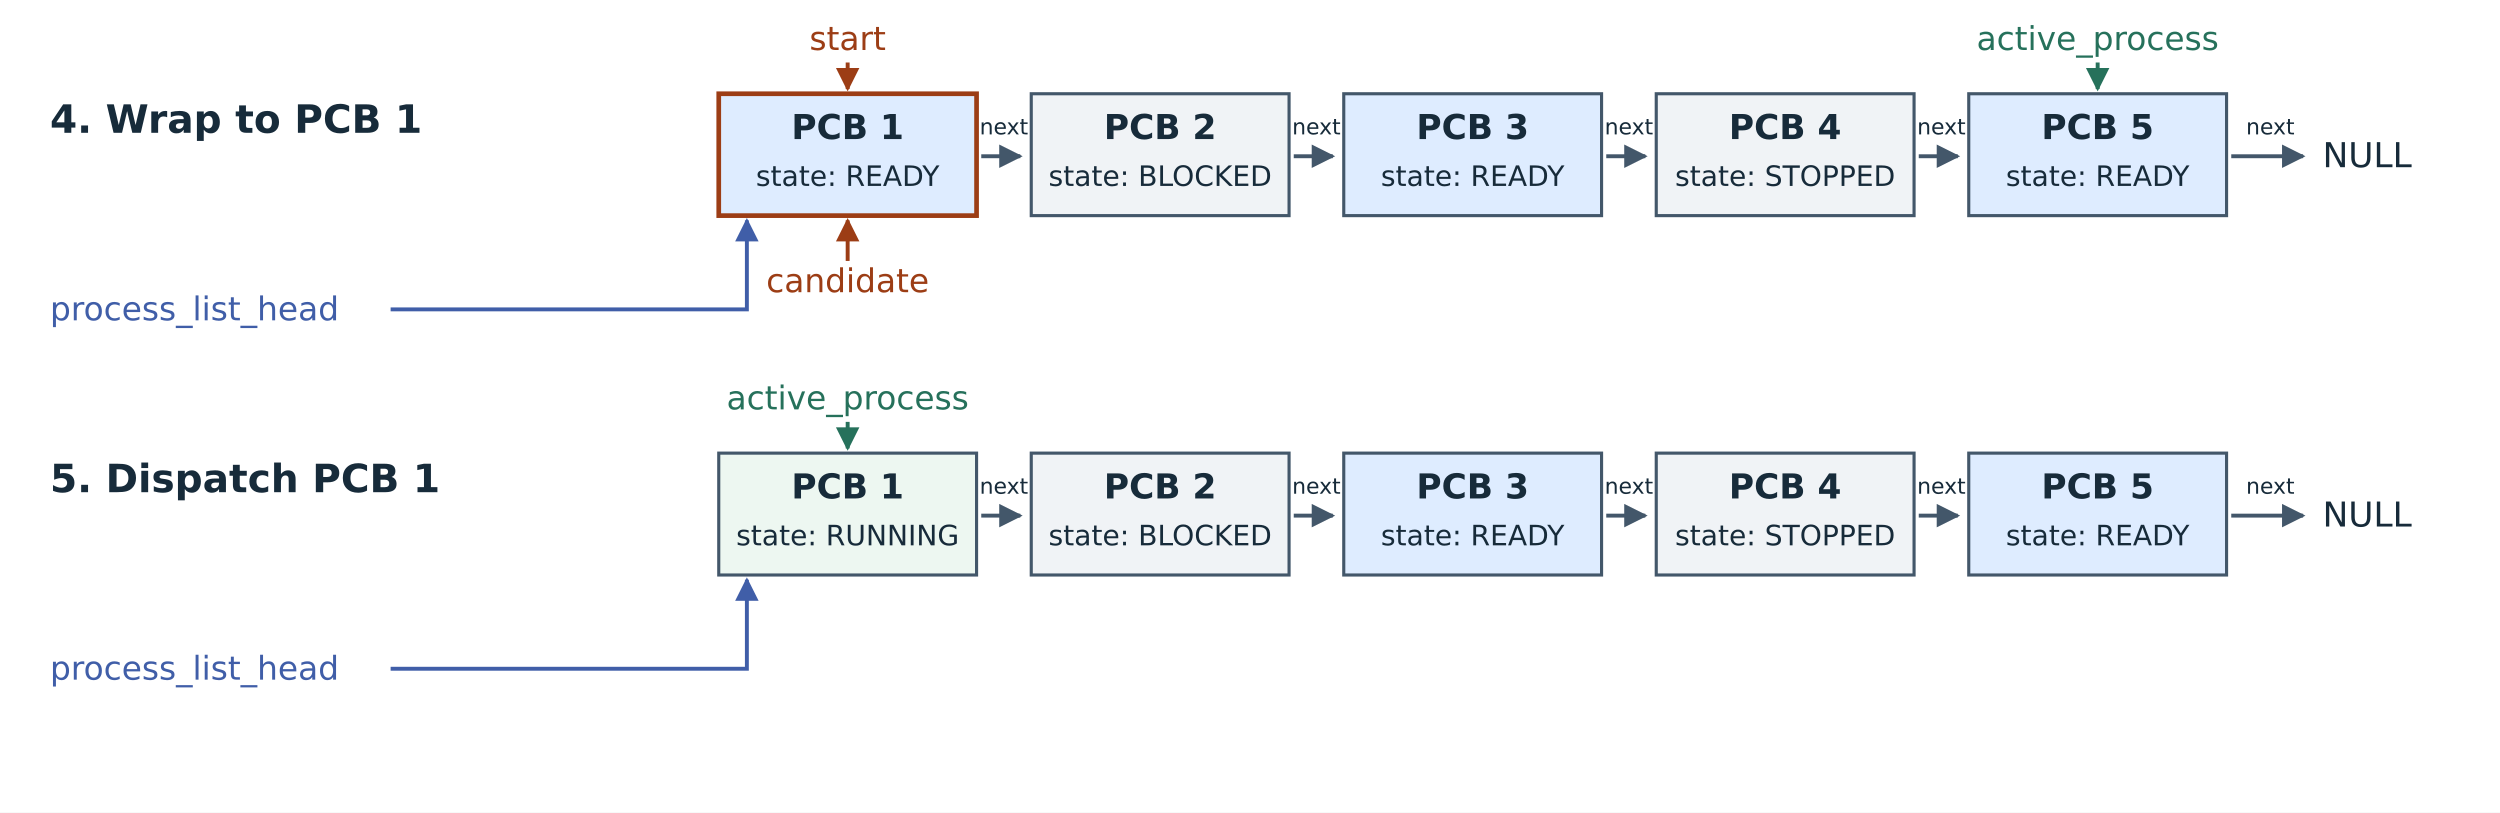
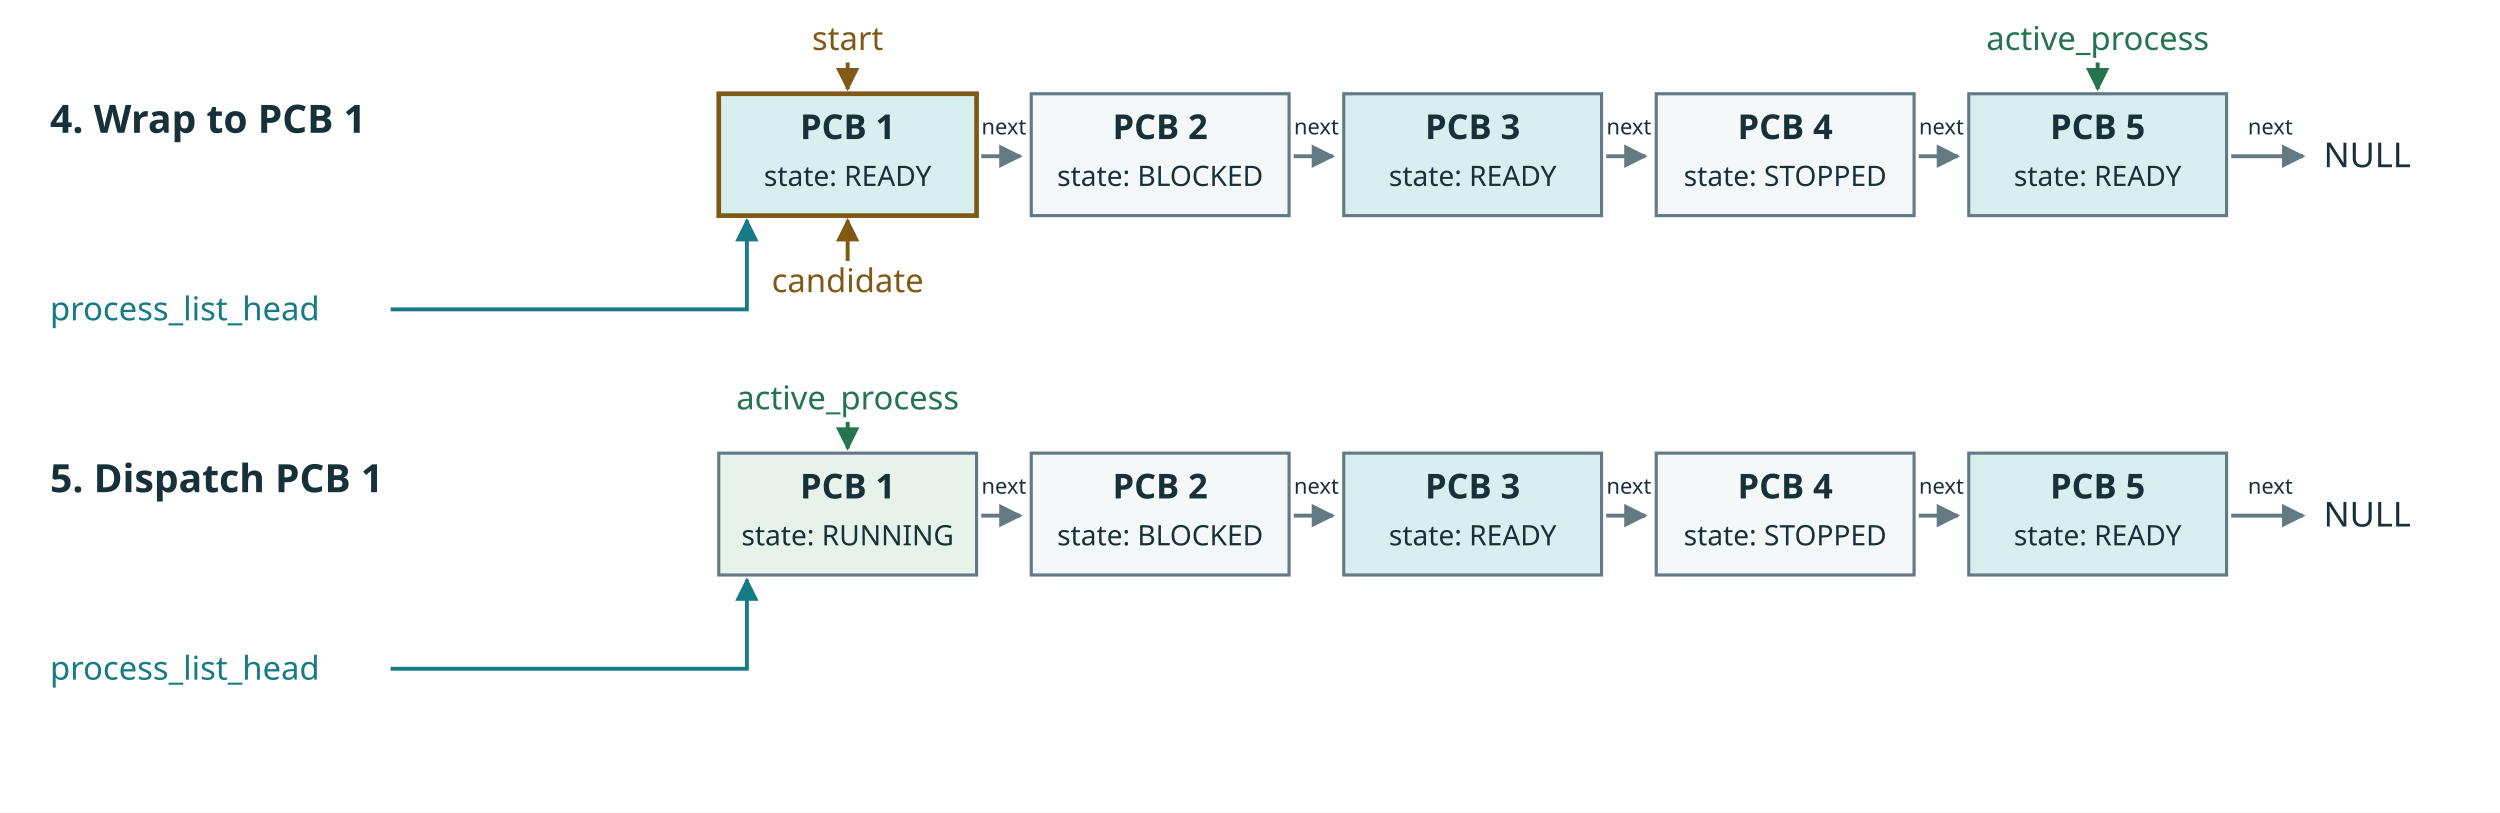
<svg xmlns="http://www.w3.org/2000/svg" width="1600" height="520" viewBox="0 0 1600 520" role="img" aria-labelledby="title desc">
  <defs>
    <marker id="43576a" viewBox="0 0 10 10" refX="9" refY="5" markerWidth="6" markerHeight="6" orient="auto">
-       <path d="M 0 0 L 10 5 L 0 10 Z" fill="#43576a" />
+       <path d="M 0 0 L 10 5 L 0 10 Z" fill="#637983" />
    </marker>
    <marker id="26715b" viewBox="0 0 10 10" refX="9" refY="5" markerWidth="6" markerHeight="6" orient="auto">
-       <path d="M 0 0 L 10 5 L 0 10 Z" fill="#26715b" />
+       <path d="M 0 0 L 10 5 L 0 10 Z" fill="#25734f" />
    </marker>
    <marker id="9c3d15" viewBox="0 0 10 10" refX="9" refY="5" markerWidth="6" markerHeight="6" orient="auto">
-       <path d="M 0 0 L 10 5 L 0 10 Z" fill="#9c3d15" />
+       <path d="M 0 0 L 10 5 L 0 10 Z" fill="#805916" />
    </marker>
    <marker id="405ea8" viewBox="0 0 10 10" refX="9" refY="5" markerWidth="6" markerHeight="6" orient="auto">
-       <path d="M 0 0 L 10 5 L 0 10 Z" fill="#405ea8" />
+       <path d="M 0 0 L 10 5 L 0 10 Z" fill="#167b84" />
    </marker>
  </defs>
  <rect width="1600" height="520" fill="white" />
-   <g font-family="DejaVu Sans, sans-serif">
+   <g font-family="Cantarell, sans-serif">
    <a href="../../kernel/scheduler.picoc#L12">
-       <text x="32" y="85" text-anchor="start" font-size="25" font-weight="bold" fill="#172b3a">4. Wrap to PCB 1</text>
+       <text x="32" y="85" text-anchor="start" font-size="25" font-weight="bold" fill="#17313a">4. Wrap to PCB 1</text>
    </a>
-     <rect x="460" y="60" width="165" height="78" fill="#deecff" stroke="#9c3d15" stroke-width="3" />
+     <rect x="460" y="60" width="165" height="78" fill="#d8efef" stroke="#805916" stroke-width="3" />
    <a href="../../kernel/process/process.header#L31">
-       <text x="542.5" y="89" text-anchor="middle" font-size="22" font-weight="bold" fill="#172b3a">PCB 1</text>
+       <text x="542.5" y="89" text-anchor="middle" font-size="22" font-weight="bold" fill="#17313a">PCB 1</text>
    </a>
    <a href="../../kernel/process/process.header#L33">
-       <text x="542.5" y="119" text-anchor="middle" font-size="18" font-weight="normal" fill="#172b3a">state: READY</text>
+       <text x="542.5" y="119" text-anchor="middle" font-size="18" font-weight="normal" fill="#17313a">state: READY</text>
    </a>
-     <path d="M 628 100 H 653" fill="none" stroke="#43576a" stroke-width="2.5" marker-end="url(#43576a)" />
+     <path d="M 628 100 H 653" fill="none" stroke="#637983" stroke-width="2.5" marker-end="url(#43576a)" />
    <a href="../../kernel/process/process.header#L53">
-       <text x="642.5" y="86" text-anchor="middle" font-size="14" font-weight="normal" fill="#172b3a">next</text>
+       <text x="642.5" y="86" text-anchor="middle" font-size="14" font-weight="normal" fill="#17313a">next</text>
    </a>
-     <rect x="660" y="60" width="165" height="78" fill="#f0f3f6" stroke="#43576a" stroke-width="2" />
+     <rect x="660" y="60" width="165" height="78" fill="#f4f8f8" stroke="#637983" stroke-width="2" />
    <a href="../../kernel/process/process.header#L31">
-       <text x="742.5" y="89" text-anchor="middle" font-size="22" font-weight="bold" fill="#172b3a">PCB 2</text>
+       <text x="742.5" y="89" text-anchor="middle" font-size="22" font-weight="bold" fill="#17313a">PCB 2</text>
    </a>
    <a href="../../kernel/process/process.header#L33">
-       <text x="742.5" y="119" text-anchor="middle" font-size="18" font-weight="normal" fill="#172b3a">state: BLOCKED</text>
+       <text x="742.5" y="119" text-anchor="middle" font-size="18" font-weight="normal" fill="#17313a">state: BLOCKED</text>
    </a>
-     <path d="M 828 100 H 853" fill="none" stroke="#43576a" stroke-width="2.5" marker-end="url(#43576a)" />
+     <path d="M 828 100 H 853" fill="none" stroke="#637983" stroke-width="2.5" marker-end="url(#43576a)" />
    <a href="../../kernel/process/process.header#L53">
-       <text x="842.5" y="86" text-anchor="middle" font-size="14" font-weight="normal" fill="#172b3a">next</text>
+       <text x="842.5" y="86" text-anchor="middle" font-size="14" font-weight="normal" fill="#17313a">next</text>
    </a>
-     <rect x="860" y="60" width="165" height="78" fill="#deecff" stroke="#43576a" stroke-width="2" />
+     <rect x="860" y="60" width="165" height="78" fill="#d8efef" stroke="#637983" stroke-width="2" />
    <a href="../../kernel/process/process.header#L31">
-       <text x="942.5" y="89" text-anchor="middle" font-size="22" font-weight="bold" fill="#172b3a">PCB 3</text>
+       <text x="942.5" y="89" text-anchor="middle" font-size="22" font-weight="bold" fill="#17313a">PCB 3</text>
    </a>
    <a href="../../kernel/process/process.header#L33">
-       <text x="942.5" y="119" text-anchor="middle" font-size="18" font-weight="normal" fill="#172b3a">state: READY</text>
+       <text x="942.5" y="119" text-anchor="middle" font-size="18" font-weight="normal" fill="#17313a">state: READY</text>
    </a>
-     <path d="M 1028 100 H 1053" fill="none" stroke="#43576a" stroke-width="2.5" marker-end="url(#43576a)" />
+     <path d="M 1028 100 H 1053" fill="none" stroke="#637983" stroke-width="2.5" marker-end="url(#43576a)" />
    <a href="../../kernel/process/process.header#L53">
-       <text x="1042.5" y="86" text-anchor="middle" font-size="14" font-weight="normal" fill="#172b3a">next</text>
+       <text x="1042.5" y="86" text-anchor="middle" font-size="14" font-weight="normal" fill="#17313a">next</text>
    </a>
-     <rect x="1060" y="60" width="165" height="78" fill="#f0f3f6" stroke="#43576a" stroke-width="2" />
+     <rect x="1060" y="60" width="165" height="78" fill="#f4f8f8" stroke="#637983" stroke-width="2" />
    <a href="../../kernel/process/process.header#L31">
-       <text x="1142.5" y="89" text-anchor="middle" font-size="22" font-weight="bold" fill="#172b3a">PCB 4</text>
+       <text x="1142.5" y="89" text-anchor="middle" font-size="22" font-weight="bold" fill="#17313a">PCB 4</text>
    </a>
    <a href="../../kernel/process/process.header#L33">
-       <text x="1142.5" y="119" text-anchor="middle" font-size="18" font-weight="normal" fill="#172b3a">state: STOPPED</text>
+       <text x="1142.5" y="119" text-anchor="middle" font-size="18" font-weight="normal" fill="#17313a">state: STOPPED</text>
    </a>
-     <path d="M 1228 100 H 1253" fill="none" stroke="#43576a" stroke-width="2.5" marker-end="url(#43576a)" />
+     <path d="M 1228 100 H 1253" fill="none" stroke="#637983" stroke-width="2.5" marker-end="url(#43576a)" />
    <a href="../../kernel/process/process.header#L53">
-       <text x="1242.5" y="86" text-anchor="middle" font-size="14" font-weight="normal" fill="#172b3a">next</text>
+       <text x="1242.5" y="86" text-anchor="middle" font-size="14" font-weight="normal" fill="#17313a">next</text>
    </a>
-     <rect x="1260" y="60" width="165" height="78" fill="#deecff" stroke="#43576a" stroke-width="2" />
+     <rect x="1260" y="60" width="165" height="78" fill="#d8efef" stroke="#637983" stroke-width="2" />
    <a href="../../kernel/process/process.header#L31">
-       <text x="1342.5" y="89" text-anchor="middle" font-size="22" font-weight="bold" fill="#172b3a">PCB 5</text>
+       <text x="1342.5" y="89" text-anchor="middle" font-size="22" font-weight="bold" fill="#17313a">PCB 5</text>
    </a>
    <a href="../../kernel/process/process.header#L33">
-       <text x="1342.5" y="119" text-anchor="middle" font-size="18" font-weight="normal" fill="#172b3a">state: READY</text>
+       <text x="1342.5" y="119" text-anchor="middle" font-size="18" font-weight="normal" fill="#17313a">state: READY</text>
    </a>
-     <path d="M 1428 100 H 1474" fill="none" stroke="#43576a" stroke-width="2.5" marker-end="url(#43576a)" />
+     <path d="M 1428 100 H 1474" fill="none" stroke="#637983" stroke-width="2.5" marker-end="url(#43576a)" />
    <a href="../../kernel/process/process.header#L53">
-       <text x="1453.0" y="86" text-anchor="middle" font-size="14" font-weight="normal" fill="#172b3a">next</text>
+       <text x="1453.0" y="86" text-anchor="middle" font-size="14" font-weight="normal" fill="#17313a">next</text>
    </a>
    <a href="../../kernel/process/process.header#L53">
-       <text x="1515" y="107" text-anchor="middle" font-size="22" font-weight="normal" fill="#172b3a">NULL</text>
+       <text x="1515" y="107" text-anchor="middle" font-size="22" font-weight="normal" fill="#17313a">NULL</text>
    </a>
    <a href="../../kernel/process/process.picoc#L18">
-       <text x="1342.5" y="32" text-anchor="middle" font-size="21" font-weight="normal" fill="#26715b">active_process</text>
+       <text x="1342.5" y="32" text-anchor="middle" font-size="21" font-weight="normal" fill="#25734f">active_process</text>
    </a>
-     <path d="M 1342.5 40 V 57" fill="none" stroke="#26715b" stroke-width="2.5" marker-end="url(#26715b)" />
+     <path d="M 1342.5 40 V 57" fill="none" stroke="#25734f" stroke-width="2.5" marker-end="url(#26715b)" />
    <a href="../../kernel/process/process.picoc#L16">
-       <text x="32" y="205" text-anchor="start" font-size="21" font-weight="normal" fill="#405ea8">process_list_head</text>
+       <text x="32" y="205" text-anchor="start" font-size="21" font-weight="normal" fill="#167b84">process_list_head</text>
    </a>
-     <path d="M 250 198 H 478 V 141" fill="none" stroke="#405ea8" stroke-width="2.5" marker-end="url(#405ea8)" />
+     <path d="M 250 198 H 478 V 141" fill="none" stroke="#167b84" stroke-width="2.5" marker-end="url(#405ea8)" />
    <a href="../../kernel/scheduler.picoc#L12">
-       <text x="542.5" y="32" text-anchor="middle" font-size="21" font-weight="normal" fill="#9c3d15">start</text>
+       <text x="542.5" y="32" text-anchor="middle" font-size="21" font-weight="normal" fill="#805916">start</text>
    </a>
-     <path d="M 542.5 40 V 57" fill="none" stroke="#9c3d15" stroke-width="2.5" marker-end="url(#9c3d15)" />
+     <path d="M 542.5 40 V 57" fill="none" stroke="#805916" stroke-width="2.5" marker-end="url(#9c3d15)" />
    <a href="../../kernel/scheduler.picoc#L12">
-       <text x="542.5" y="187" text-anchor="middle" font-size="21" font-weight="normal" fill="#9c3d15">candidate</text>
+       <text x="542.5" y="187" text-anchor="middle" font-size="21" font-weight="normal" fill="#805916">candidate</text>
    </a>
-     <path d="M 542.5 167 V 141" fill="none" stroke="#9c3d15" stroke-width="2.5" marker-end="url(#9c3d15)" />
+     <path d="M 542.5 167 V 141" fill="none" stroke="#805916" stroke-width="2.5" marker-end="url(#9c3d15)" />
    <a href="../../kernel/dispatcher.picoc#L43">
-       <text x="32" y="315" text-anchor="start" font-size="25" font-weight="bold" fill="#172b3a">5. Dispatch PCB 1</text>
+       <text x="32" y="315" text-anchor="start" font-size="25" font-weight="bold" fill="#17313a">5. Dispatch PCB 1</text>
    </a>
-     <rect x="460" y="290" width="165" height="78" fill="#edf7f1" stroke="#43576a" stroke-width="2" />
+     <rect x="460" y="290" width="165" height="78" fill="#e7f3ea" stroke="#637983" stroke-width="2" />
    <a href="../../kernel/process/process.header#L31">
-       <text x="542.5" y="319" text-anchor="middle" font-size="22" font-weight="bold" fill="#172b3a">PCB 1</text>
+       <text x="542.5" y="319" text-anchor="middle" font-size="22" font-weight="bold" fill="#17313a">PCB 1</text>
    </a>
    <a href="../../kernel/process/process.header#L33">
-       <text x="542.5" y="349" text-anchor="middle" font-size="18" font-weight="normal" fill="#172b3a">state: RUNNING</text>
+       <text x="542.5" y="349" text-anchor="middle" font-size="18" font-weight="normal" fill="#17313a">state: RUNNING</text>
    </a>
-     <path d="M 628 330 H 653" fill="none" stroke="#43576a" stroke-width="2.5" marker-end="url(#43576a)" />
+     <path d="M 628 330 H 653" fill="none" stroke="#637983" stroke-width="2.5" marker-end="url(#43576a)" />
    <a href="../../kernel/process/process.header#L53">
-       <text x="642.5" y="316" text-anchor="middle" font-size="14" font-weight="normal" fill="#172b3a">next</text>
+       <text x="642.5" y="316" text-anchor="middle" font-size="14" font-weight="normal" fill="#17313a">next</text>
    </a>
-     <rect x="660" y="290" width="165" height="78" fill="#f0f3f6" stroke="#43576a" stroke-width="2" />
+     <rect x="660" y="290" width="165" height="78" fill="#f4f8f8" stroke="#637983" stroke-width="2" />
    <a href="../../kernel/process/process.header#L31">
-       <text x="742.5" y="319" text-anchor="middle" font-size="22" font-weight="bold" fill="#172b3a">PCB 2</text>
+       <text x="742.5" y="319" text-anchor="middle" font-size="22" font-weight="bold" fill="#17313a">PCB 2</text>
    </a>
    <a href="../../kernel/process/process.header#L33">
-       <text x="742.5" y="349" text-anchor="middle" font-size="18" font-weight="normal" fill="#172b3a">state: BLOCKED</text>
+       <text x="742.5" y="349" text-anchor="middle" font-size="18" font-weight="normal" fill="#17313a">state: BLOCKED</text>
    </a>
-     <path d="M 828 330 H 853" fill="none" stroke="#43576a" stroke-width="2.5" marker-end="url(#43576a)" />
+     <path d="M 828 330 H 853" fill="none" stroke="#637983" stroke-width="2.5" marker-end="url(#43576a)" />
    <a href="../../kernel/process/process.header#L53">
-       <text x="842.5" y="316" text-anchor="middle" font-size="14" font-weight="normal" fill="#172b3a">next</text>
+       <text x="842.5" y="316" text-anchor="middle" font-size="14" font-weight="normal" fill="#17313a">next</text>
    </a>
-     <rect x="860" y="290" width="165" height="78" fill="#deecff" stroke="#43576a" stroke-width="2" />
+     <rect x="860" y="290" width="165" height="78" fill="#d8efef" stroke="#637983" stroke-width="2" />
    <a href="../../kernel/process/process.header#L31">
-       <text x="942.5" y="319" text-anchor="middle" font-size="22" font-weight="bold" fill="#172b3a">PCB 3</text>
+       <text x="942.5" y="319" text-anchor="middle" font-size="22" font-weight="bold" fill="#17313a">PCB 3</text>
    </a>
    <a href="../../kernel/process/process.header#L33">
-       <text x="942.5" y="349" text-anchor="middle" font-size="18" font-weight="normal" fill="#172b3a">state: READY</text>
+       <text x="942.5" y="349" text-anchor="middle" font-size="18" font-weight="normal" fill="#17313a">state: READY</text>
    </a>
-     <path d="M 1028 330 H 1053" fill="none" stroke="#43576a" stroke-width="2.5" marker-end="url(#43576a)" />
+     <path d="M 1028 330 H 1053" fill="none" stroke="#637983" stroke-width="2.5" marker-end="url(#43576a)" />
    <a href="../../kernel/process/process.header#L53">
-       <text x="1042.5" y="316" text-anchor="middle" font-size="14" font-weight="normal" fill="#172b3a">next</text>
+       <text x="1042.5" y="316" text-anchor="middle" font-size="14" font-weight="normal" fill="#17313a">next</text>
    </a>
-     <rect x="1060" y="290" width="165" height="78" fill="#f0f3f6" stroke="#43576a" stroke-width="2" />
+     <rect x="1060" y="290" width="165" height="78" fill="#f4f8f8" stroke="#637983" stroke-width="2" />
    <a href="../../kernel/process/process.header#L31">
-       <text x="1142.5" y="319" text-anchor="middle" font-size="22" font-weight="bold" fill="#172b3a">PCB 4</text>
+       <text x="1142.5" y="319" text-anchor="middle" font-size="22" font-weight="bold" fill="#17313a">PCB 4</text>
    </a>
    <a href="../../kernel/process/process.header#L33">
-       <text x="1142.5" y="349" text-anchor="middle" font-size="18" font-weight="normal" fill="#172b3a">state: STOPPED</text>
+       <text x="1142.5" y="349" text-anchor="middle" font-size="18" font-weight="normal" fill="#17313a">state: STOPPED</text>
    </a>
-     <path d="M 1228 330 H 1253" fill="none" stroke="#43576a" stroke-width="2.5" marker-end="url(#43576a)" />
+     <path d="M 1228 330 H 1253" fill="none" stroke="#637983" stroke-width="2.5" marker-end="url(#43576a)" />
    <a href="../../kernel/process/process.header#L53">
-       <text x="1242.5" y="316" text-anchor="middle" font-size="14" font-weight="normal" fill="#172b3a">next</text>
+       <text x="1242.5" y="316" text-anchor="middle" font-size="14" font-weight="normal" fill="#17313a">next</text>
    </a>
-     <rect x="1260" y="290" width="165" height="78" fill="#deecff" stroke="#43576a" stroke-width="2" />
+     <rect x="1260" y="290" width="165" height="78" fill="#d8efef" stroke="#637983" stroke-width="2" />
    <a href="../../kernel/process/process.header#L31">
-       <text x="1342.5" y="319" text-anchor="middle" font-size="22" font-weight="bold" fill="#172b3a">PCB 5</text>
+       <text x="1342.5" y="319" text-anchor="middle" font-size="22" font-weight="bold" fill="#17313a">PCB 5</text>
    </a>
    <a href="../../kernel/process/process.header#L33">
-       <text x="1342.5" y="349" text-anchor="middle" font-size="18" font-weight="normal" fill="#172b3a">state: READY</text>
+       <text x="1342.5" y="349" text-anchor="middle" font-size="18" font-weight="normal" fill="#17313a">state: READY</text>
    </a>
-     <path d="M 1428 330 H 1474" fill="none" stroke="#43576a" stroke-width="2.5" marker-end="url(#43576a)" />
+     <path d="M 1428 330 H 1474" fill="none" stroke="#637983" stroke-width="2.5" marker-end="url(#43576a)" />
    <a href="../../kernel/process/process.header#L53">
-       <text x="1453.0" y="316" text-anchor="middle" font-size="14" font-weight="normal" fill="#172b3a">next</text>
+       <text x="1453.0" y="316" text-anchor="middle" font-size="14" font-weight="normal" fill="#17313a">next</text>
    </a>
    <a href="../../kernel/process/process.header#L53">
-       <text x="1515" y="337" text-anchor="middle" font-size="22" font-weight="normal" fill="#172b3a">NULL</text>
+       <text x="1515" y="337" text-anchor="middle" font-size="22" font-weight="normal" fill="#17313a">NULL</text>
    </a>
    <a href="../../kernel/process/process.picoc#L18">
-       <text x="542.5" y="262" text-anchor="middle" font-size="21" font-weight="normal" fill="#26715b">active_process</text>
+       <text x="542.5" y="262" text-anchor="middle" font-size="21" font-weight="normal" fill="#25734f">active_process</text>
    </a>
-     <path d="M 542.5 270 V 287" fill="none" stroke="#26715b" stroke-width="2.5" marker-end="url(#26715b)" />
+     <path d="M 542.5 270 V 287" fill="none" stroke="#25734f" stroke-width="2.5" marker-end="url(#26715b)" />
    <a href="../../kernel/process/process.picoc#L16">
-       <text x="32" y="435" text-anchor="start" font-size="21" font-weight="normal" fill="#405ea8">process_list_head</text>
+       <text x="32" y="435" text-anchor="start" font-size="21" font-weight="normal" fill="#167b84">process_list_head</text>
    </a>
-     <path d="M 250 428 H 478 V 371" fill="none" stroke="#405ea8" stroke-width="2.5" marker-end="url(#405ea8)" />
+     <path d="M 250 428 H 478 V 371" fill="none" stroke="#167b84" stroke-width="2.5" marker-end="url(#405ea8)" />
  </g>
</svg>
